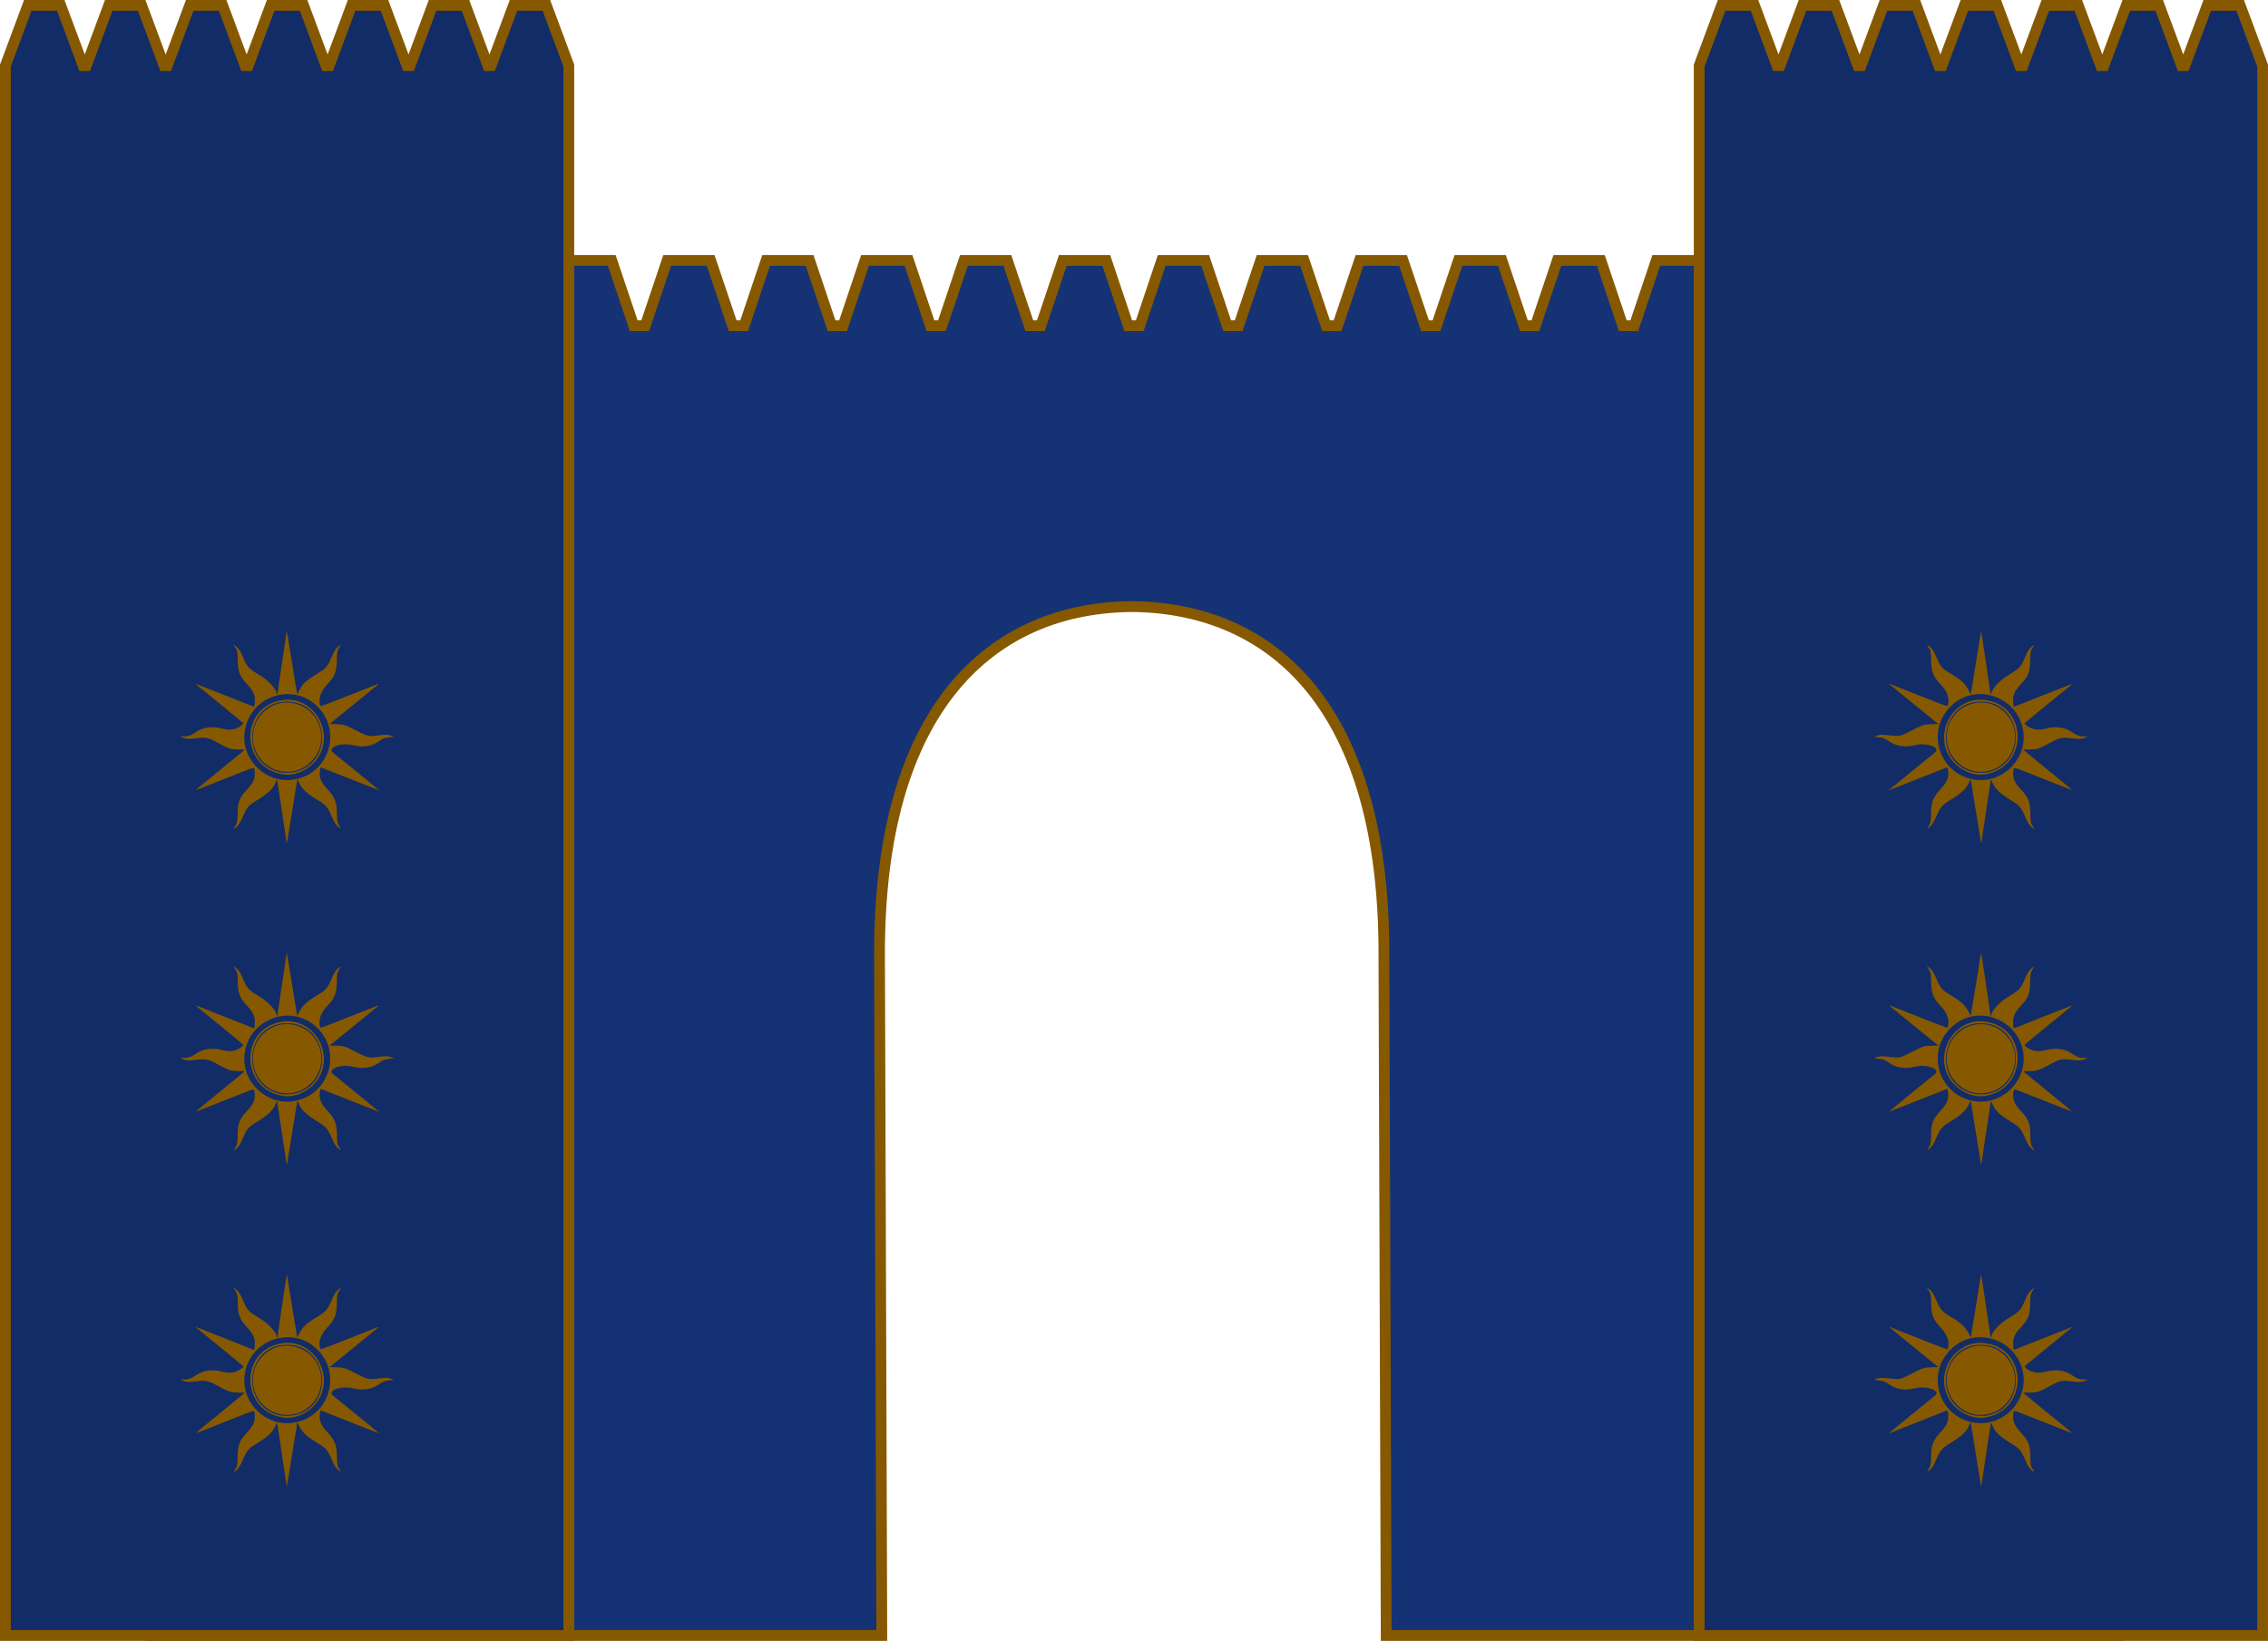
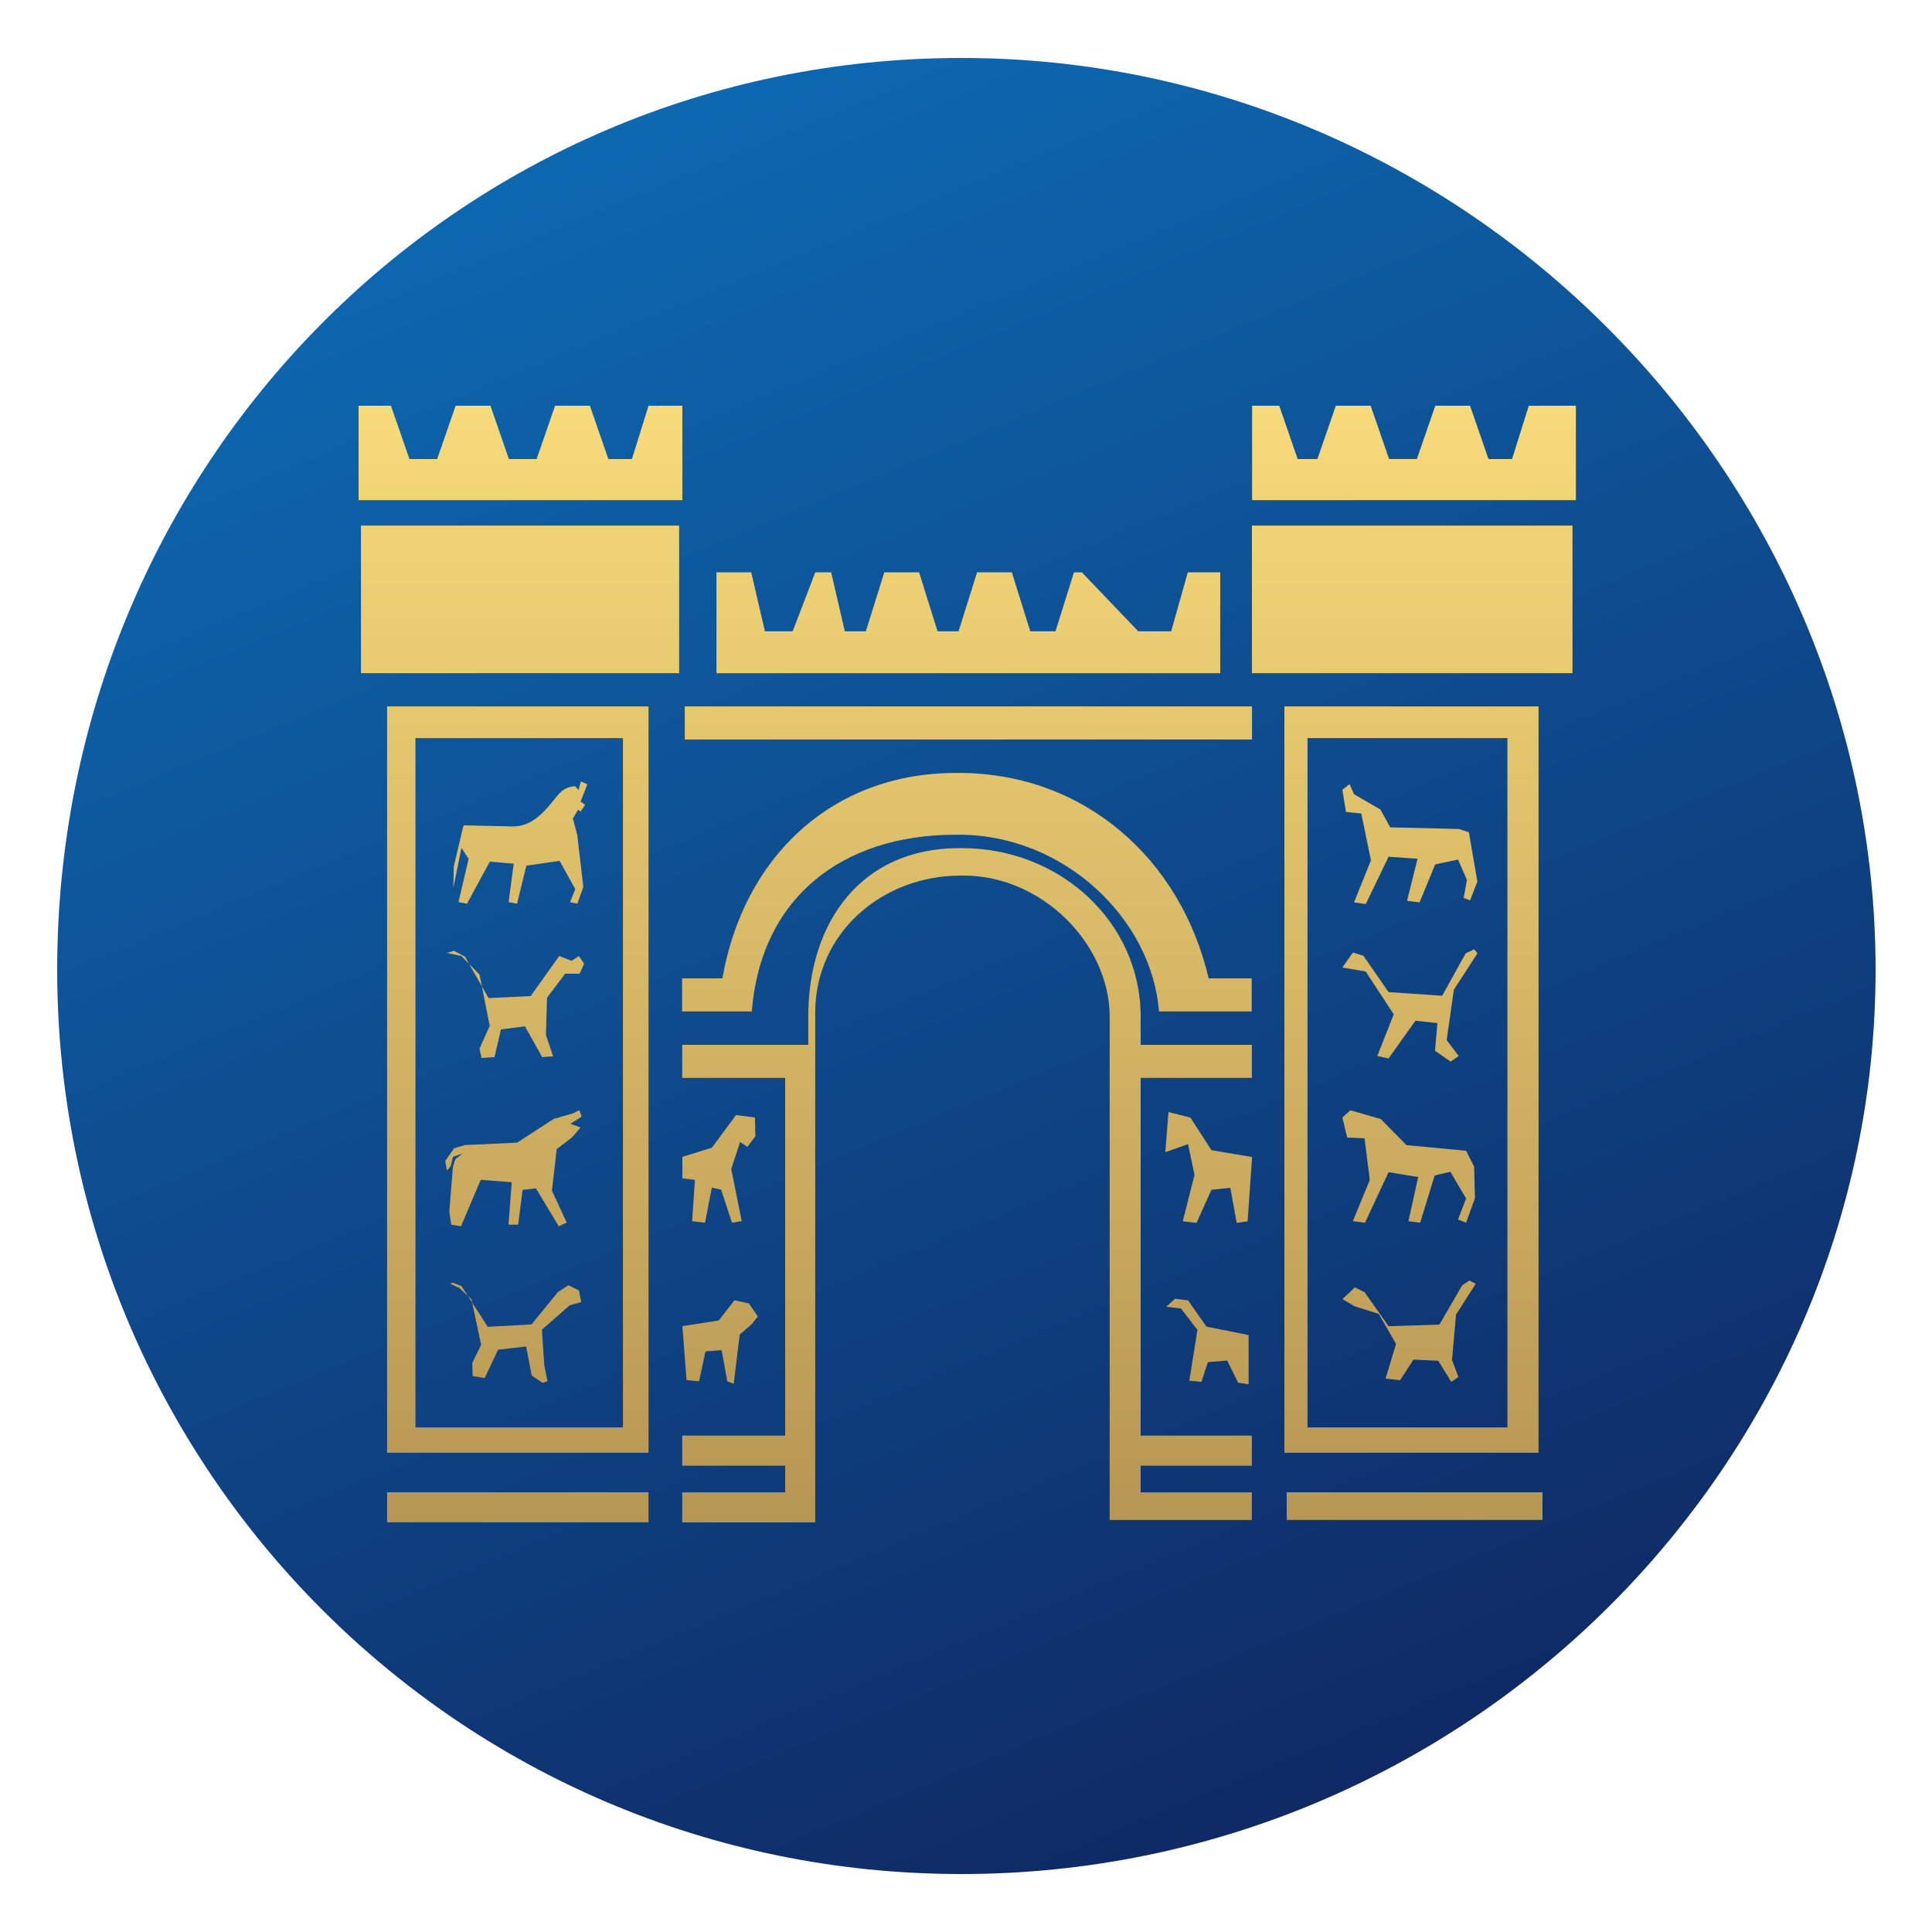
- <svg xmlns="http://www.w3.org/2000/svg" width="119.924mm" height="86.771mm" viewBox="0 0 119.924 86.771" version="1.1" id="svg1" xml:space="preserve">
-   <defs id="defs1" />
-   <g id="layer1" transform="translate(-45.03805,-100.4374)">
-     <path id="rect2" style="display:inline;fill:#153274;fill-opacity:1;stroke:#865900;stroke-width:0.57;stroke-dasharray:none;stroke-opacity:1" d="m 54.166,114.207 -1.161,3.454 v 69.263 h 38.66 l -0.12,-35.859 c -0.065,-13.317 6.024,-18.549 13.455,-18.549 7.365,0.119 13.281,5.351 13.215,18.549 l 0.12,35.859 h 38.661 v -69.263 l -1.161,-3.454 h -2.299 l -1.161,3.454 h -0.609 l -1.161,-3.454 h -2.299 l -1.161,3.454 h -0.609 l -1.161,-3.454 h -2.299 l -1.161,3.454 h -0.609 l -1.161,-3.454 h -2.299 l -1.161,3.454 h -0.609 l -1.161,-3.454 h -2.299 l -1.161,3.454 h -0.609 l -1.161,-3.454 h -2.299 l -1.161,3.454 h -0.609 l -1.161,-3.454 h -2.299 l -1.161,3.454 h -0.609 l -1.161,-3.454 h -2.299 l -1.161,3.454 h -0.609 l -1.161,-3.454 h -2.299 l -1.161,3.454 h -0.609 l -1.161,-3.454 h -2.299 l -1.161,3.454 h -0.609 l -1.161,-3.454 h -2.299 l -1.161,3.454 h -0.609 l -1.161,-3.454 h -2.298 l -1.161,3.454 h -0.609 l -1.161,-3.454 h -2.298 l -1.161,3.454 h -0.609 l -1.161,-3.454 h -2.298 l -1.161,3.454 h -0.609 L 82.615,114.207 H 80.316 l -1.161,3.454 h -0.609 l -1.161,-3.454 h -2.299 l -1.161,3.454 h -0.609 l -1.161,-3.454 h -2.299 l -1.161,3.454 h -0.609 l -1.161,-3.454 h -2.299 l -1.161,3.454 h -0.609 l -1.161,-3.454 h -2.299 l -1.161,3.454 h -0.609 l -1.161,-3.454 z" />
-     <path id="rect5" style="display:inline;fill:#122c68;fill-opacity:1;stroke:#865900;stroke-width:1;stroke-dasharray:none;stroke-opacity:1" d="M 2.401,68.223 0.324,73.806 V 219.423 H 52.581 V 73.806 L 50.504,68.223 H 47.448 l -2.077,5.584 h -0.297 l -2.077,-5.584 h -3.057 l -2.077,5.584 h -0.297 l -2.077,-5.584 h -3.056 l -2.077,5.584 h -0.297 l -2.077,-5.584 h -3.056 l -2.077,5.584 h -0.297 l -2.077,-5.584 h -3.057 l -2.077,5.584 H 15.042 L 12.965,68.223 H 9.909 L 7.832,73.806 H 7.535 L 5.458,68.223 Z m 205.197,0 2.077,5.584 V 219.423 H 157.419 V 73.806 l 2.077,-5.584 h 3.056 l 2.077,5.584 h 0.297 l 2.077,-5.584 h 3.057 l 2.077,5.584 h 0.297 l 2.077,-5.584 h 3.056 l 2.077,5.584 h 0.297 l 2.077,-5.584 h 3.056 l 2.077,5.584 h 0.297 l 2.077,-5.584 h 3.057 l 2.077,5.584 h 0.297 l 2.077,-5.584 h 3.056 l 2.077,5.584 h 0.297 l 2.077,-5.584 z" transform="matrix(0.5701106,0,0,0.5701106,45.13838,61.82798)" />
-     <path style="fill:#865900;fill-opacity:1;stroke-width:0.223" d="m 60.193,136.659 c -0.007,-0.026 -0.119,-0.77 -0.249,-1.652 -0.13,-0.883 -0.241,-1.626 -0.247,-1.651 -0.009,-0.038 -0.02,-0.023 -0.071,0.094 -0.174,0.401 -0.393,0.607 -1.1,1.037 -0.353,0.215 -0.454,0.343 -0.659,0.83 -0.122,0.291 -0.232,0.458 -0.369,0.559 -0.12,0.088 -0.127,0.081 -0.045,-0.043 0.13,-0.193 0.146,-0.27 0.15,-0.704 0.005,-0.606 0.104,-0.859 0.498,-1.272 0.344,-0.361 0.459,-0.653 0.399,-1.011 -0.031,-0.183 0.033,-0.194 -0.86,0.16 -1.744,0.691 -2.223,0.878 -2.231,0.871 -0.012,-0.012 0.118,-0.119 1.372,-1.139 0.639,-0.52 1.171,-0.957 1.183,-0.971 0.019,-0.023 -0.023,-0.026 -0.283,-0.026 -0.421,0 -0.57,-0.047 -1.119,-0.352 -0.509,-0.283 -0.631,-0.309 -1.15,-0.243 -0.357,0.046 -0.515,0.041 -0.676,-0.019 -0.184,-0.069 -0.185,-0.086 -0.005,-0.079 0.234,0.009 0.429,-0.056 0.65,-0.214 0.37,-0.266 0.874,-0.342 1.371,-0.208 0.431,0.117 0.747,0.073 1.034,-0.143 0.07,-0.053 0.127,-0.108 0.127,-0.122 0,-0.014 -0.563,-0.482 -1.251,-1.04 -1.441,-1.168 -1.339,-1.08 -1.204,-1.027 0.057,0.023 0.134,0.052 0.17,0.065 0.036,0.013 0.423,0.166 0.859,0.339 0.905,0.359 1.935,0.767 1.967,0.779 0.057,0.022 0.084,-0.395 0.038,-0.57 -0.06,-0.224 -0.154,-0.372 -0.411,-0.645 -0.367,-0.39 -0.472,-0.668 -0.469,-1.248 0.001,-0.382 -0.024,-0.502 -0.14,-0.679 -0.036,-0.054 -0.071,-0.108 -0.078,-0.12 -0.023,-0.037 0.091,0.042 0.177,0.123 0.127,0.119 0.186,0.217 0.323,0.537 0.223,0.522 0.259,0.56 0.934,0.973 0.423,0.259 0.843,0.731 0.843,0.947 0,0.015 0.009,0.027 0.019,0.027 0.01,0 0.019,-0.008 0.019,-0.018 0,-0.041 0.474,-3.242 0.485,-3.277 0.017,-0.053 0.01,-0.095 0.288,1.643 0.136,0.852 0.254,1.573 0.262,1.603 0.013,0.052 0.019,0.045 0.1,-0.123 0.176,-0.363 0.398,-0.576 0.933,-0.896 0.483,-0.288 0.579,-0.393 0.763,-0.823 0.188,-0.44 0.263,-0.553 0.449,-0.681 0.097,-0.067 0.098,-0.064 0.016,0.057 -0.136,0.201 -0.152,0.272 -0.155,0.682 -0.005,0.612 -0.113,0.899 -0.485,1.287 -0.376,0.392 -0.508,0.769 -0.399,1.145 0.017,0.059 0.006,0.063 3.017,-1.131 0.134,-0.053 0.12,-0.041 -0.531,0.488 -1.485,1.205 -1.986,1.612 -1.986,1.616 -2e-6,0.002 0.138,0.004 0.307,0.005 0.376,0.001 0.517,0.037 0.892,0.23 0.856,0.44 0.816,0.429 1.372,0.363 0.423,-0.05 0.57,-0.043 0.744,0.039 0.094,0.044 0.094,0.044 -0.104,0.058 -0.261,0.017 -0.387,0.062 -0.601,0.214 -0.371,0.264 -0.855,0.34 -1.354,0.212 -0.635,-0.163 -1.41,0.116 -1.074,0.386 0.512,0.411 2.443,1.986 2.443,1.992 0,0.01 0.049,0.029 -1.086,-0.42 -0.54,-0.214 -1.16,-0.459 -1.379,-0.545 -0.218,-0.086 -0.45,-0.178 -0.514,-0.204 -0.137,-0.055 -0.132,-0.059 -0.16,0.136 -0.05,0.341 0.053,0.604 0.365,0.939 0.434,0.466 0.531,0.706 0.536,1.329 0.003,0.418 0.017,0.484 0.142,0.677 0.089,0.138 0.075,0.146 -0.06,0.035 -0.142,-0.116 -0.22,-0.238 -0.355,-0.556 -0.212,-0.5 -0.301,-0.602 -0.775,-0.891 -0.588,-0.358 -0.827,-0.593 -0.982,-0.964 -0.049,-0.118 -0.052,-0.123 -0.064,-0.111 -0.005,0.005 -0.128,0.756 -0.274,1.67 -0.304,1.902 -0.274,1.731 -0.29,1.67 z m 0.408,-3.333 c 1.85,-0.323 2.545,-2.583 1.194,-3.887 -1.351,-1.304 -3.624,-0.46 -3.827,1.42 -0.158,1.468 1.179,2.72 2.632,2.466 z m -0.563,-0.266 c -2.346,-0.332 -2.35,-3.67 -0.005,-3.939 1.444,-0.166 2.551,1.372 1.978,2.748 -0.316,0.76 -1.21,1.299 -1.974,1.191 z m 0.633,-0.139 c 2.11,-0.549 1.724,-3.711 -0.453,-3.711 -2.296,0 -2.526,3.392 -0.255,3.754 0.143,0.023 0.55,-0.002 0.708,-0.043 z m -0.765,-0.029 c -1.475,-0.272 -2.014,-2.13 -0.914,-3.151 1.123,-1.043 2.939,-0.298 3.033,1.245 0.071,1.166 -0.985,2.116 -2.118,1.906 z m 0.287,20.771 c -0.007,-0.026 -0.119,-0.77 -0.249,-1.652 -0.13,-0.883 -0.241,-1.626 -0.247,-1.651 -0.009,-0.038 -0.02,-0.023 -0.071,0.094 -0.174,0.401 -0.393,0.607 -1.1,1.037 -0.353,0.215 -0.454,0.343 -0.659,0.83 -0.122,0.291 -0.232,0.458 -0.369,0.559 -0.12,0.088 -0.127,0.081 -0.045,-0.043 0.13,-0.193 0.146,-0.27 0.15,-0.704 0.005,-0.606 0.104,-0.859 0.498,-1.272 0.344,-0.361 0.459,-0.653 0.399,-1.011 -0.031,-0.183 0.033,-0.194 -0.86,0.16 -1.744,0.691 -2.223,0.878 -2.231,0.871 -0.012,-0.012 0.118,-0.119 1.372,-1.139 0.639,-0.52 1.171,-0.957 1.183,-0.971 0.019,-0.023 -0.023,-0.026 -0.283,-0.026 -0.421,0 -0.57,-0.047 -1.119,-0.352 -0.509,-0.283 -0.631,-0.309 -1.15,-0.243 -0.357,0.046 -0.515,0.041 -0.676,-0.019 -0.184,-0.069 -0.185,-0.086 -0.005,-0.079 0.234,0.009 0.429,-0.056 0.65,-0.214 0.37,-0.266 0.874,-0.342 1.371,-0.208 0.431,0.117 0.747,0.073 1.034,-0.143 0.07,-0.053 0.127,-0.108 0.127,-0.122 0,-0.014 -0.563,-0.482 -1.251,-1.04 -1.441,-1.168 -1.339,-1.08 -1.204,-1.027 0.057,0.023 0.134,0.052 0.17,0.065 0.036,0.013 0.423,0.166 0.859,0.339 0.905,0.359 1.935,0.767 1.967,0.779 0.057,0.022 0.084,-0.395 0.038,-0.57 -0.06,-0.224 -0.154,-0.372 -0.411,-0.645 -0.367,-0.39 -0.472,-0.668 -0.469,-1.248 0.001,-0.382 -0.024,-0.502 -0.14,-0.679 -0.036,-0.054 -0.071,-0.108 -0.078,-0.12 -0.023,-0.037 0.091,0.042 0.177,0.123 0.127,0.119 0.186,0.217 0.323,0.537 0.223,0.522 0.259,0.56 0.934,0.973 0.423,0.259 0.843,0.731 0.843,0.947 0,0.015 0.009,0.027 0.019,0.027 0.01,0 0.019,-0.008 0.019,-0.018 0,-0.041 0.474,-3.242 0.485,-3.277 0.017,-0.053 0.01,-0.095 0.288,1.643 0.136,0.852 0.254,1.573 0.262,1.603 0.013,0.052 0.019,0.045 0.1,-0.123 0.176,-0.363 0.398,-0.576 0.933,-0.896 0.483,-0.288 0.579,-0.393 0.763,-0.823 0.188,-0.44 0.263,-0.553 0.449,-0.681 0.097,-0.067 0.098,-0.064 0.016,0.057 -0.136,0.201 -0.152,0.272 -0.155,0.682 -0.005,0.612 -0.113,0.899 -0.485,1.287 -0.376,0.392 -0.508,0.769 -0.399,1.145 0.017,0.059 0.006,0.063 3.017,-1.131 0.134,-0.053 0.12,-0.041 -0.531,0.488 -1.485,1.205 -1.986,1.612 -1.986,1.616 -2e-6,0.002 0.138,0.004 0.307,0.005 0.376,0.001 0.517,0.037 0.892,0.23 0.856,0.44 0.816,0.429 1.372,0.363 0.423,-0.05 0.57,-0.043 0.744,0.039 0.094,0.044 0.094,0.044 -0.104,0.058 -0.261,0.017 -0.387,0.062 -0.601,0.214 -0.371,0.264 -0.855,0.34 -1.354,0.212 -0.635,-0.163 -1.41,0.116 -1.074,0.386 0.512,0.411 2.443,1.986 2.443,1.992 0,0.01 0.049,0.029 -1.086,-0.42 -0.54,-0.214 -1.16,-0.459 -1.379,-0.545 -0.218,-0.086 -0.45,-0.178 -0.514,-0.204 -0.137,-0.055 -0.132,-0.059 -0.16,0.136 -0.05,0.341 0.053,0.604 0.365,0.939 0.434,0.466 0.531,0.706 0.536,1.329 0.003,0.418 0.017,0.484 0.142,0.677 0.089,0.138 0.075,0.146 -0.06,0.035 -0.142,-0.116 -0.22,-0.238 -0.355,-0.556 -0.212,-0.5 -0.301,-0.602 -0.775,-0.891 -0.588,-0.358 -0.827,-0.593 -0.982,-0.964 -0.049,-0.118 -0.052,-0.123 -0.064,-0.111 -0.005,0.005 -0.128,0.756 -0.274,1.67 -0.304,1.902 -0.274,1.731 -0.29,1.67 z m 0.408,-3.333 c 1.85,-0.323 2.545,-2.583 1.194,-3.887 -1.351,-1.304 -3.624,-0.46 -3.827,1.42 -0.158,1.468 1.179,2.72 2.632,2.466 z m -0.563,-0.266 c -2.346,-0.332 -2.35,-3.67 -0.005,-3.939 1.444,-0.166 2.551,1.372 1.978,2.748 -0.316,0.76 -1.21,1.299 -1.974,1.191 z m 0.633,-0.139 c 2.11,-0.549 1.724,-3.711 -0.453,-3.711 -2.296,0 -2.526,3.392 -0.255,3.754 0.143,0.023 0.55,-0.002 0.708,-0.043 z m -0.765,-0.029 c -1.475,-0.272 -2.014,-2.13 -0.914,-3.151 1.123,-1.043 2.939,-0.298 3.033,1.245 0.071,1.166 -0.985,2.116 -2.118,1.906 z m 0.287,20.771 c -0.007,-0.026 -0.119,-0.77 -0.249,-1.652 -0.13,-0.883 -0.241,-1.626 -0.247,-1.651 -0.009,-0.038 -0.02,-0.023 -0.071,0.094 -0.174,0.401 -0.393,0.607 -1.1,1.037 -0.353,0.215 -0.454,0.343 -0.659,0.83 -0.122,0.291 -0.232,0.458 -0.369,0.559 -0.12,0.088 -0.127,0.081 -0.045,-0.043 0.13,-0.193 0.146,-0.27 0.15,-0.704 0.005,-0.606 0.104,-0.859 0.498,-1.272 0.344,-0.361 0.459,-0.653 0.399,-1.011 -0.031,-0.183 0.033,-0.194 -0.86,0.16 -1.744,0.691 -2.223,0.878 -2.231,0.871 -0.012,-0.012 0.118,-0.119 1.372,-1.139 0.639,-0.52 1.171,-0.957 1.183,-0.971 0.019,-0.023 -0.023,-0.026 -0.283,-0.026 -0.421,0 -0.57,-0.047 -1.119,-0.352 -0.509,-0.283 -0.631,-0.309 -1.15,-0.243 -0.357,0.046 -0.515,0.041 -0.676,-0.019 -0.184,-0.069 -0.185,-0.086 -0.005,-0.079 0.234,0.009 0.429,-0.056 0.65,-0.214 0.37,-0.266 0.874,-0.342 1.371,-0.208 0.431,0.117 0.747,0.073 1.034,-0.143 0.07,-0.053 0.127,-0.108 0.127,-0.122 0,-0.014 -0.563,-0.482 -1.251,-1.04 -1.441,-1.168 -1.339,-1.08 -1.204,-1.027 0.057,0.023 0.134,0.052 0.17,0.065 0.036,0.013 0.423,0.166 0.859,0.339 0.905,0.359 1.935,0.767 1.967,0.779 0.057,0.022 0.084,-0.395 0.038,-0.57 -0.06,-0.224 -0.154,-0.372 -0.411,-0.645 -0.367,-0.39 -0.472,-0.668 -0.469,-1.248 0.001,-0.382 -0.024,-0.502 -0.14,-0.679 -0.036,-0.054 -0.071,-0.108 -0.078,-0.12 -0.023,-0.037 0.091,0.042 0.177,0.123 0.127,0.119 0.186,0.217 0.323,0.537 0.223,0.522 0.259,0.56 0.934,0.973 0.423,0.259 0.843,0.731 0.843,0.947 0,0.015 0.009,0.027 0.019,0.027 0.01,0 0.019,-0.008 0.019,-0.018 0,-0.041 0.474,-3.242 0.485,-3.277 0.017,-0.053 0.01,-0.095 0.288,1.643 0.136,0.852 0.254,1.573 0.262,1.603 0.013,0.052 0.019,0.045 0.1,-0.123 0.176,-0.363 0.398,-0.576 0.933,-0.896 0.483,-0.288 0.579,-0.393 0.763,-0.823 0.188,-0.44 0.263,-0.553 0.449,-0.681 0.097,-0.067 0.098,-0.064 0.016,0.057 -0.136,0.201 -0.152,0.272 -0.155,0.682 -0.005,0.612 -0.113,0.899 -0.485,1.287 -0.376,0.392 -0.508,0.769 -0.399,1.145 0.017,0.059 0.006,0.063 3.017,-1.131 0.134,-0.053 0.12,-0.041 -0.531,0.488 -1.485,1.205 -1.986,1.612 -1.986,1.616 -2e-6,0.002 0.138,0.004 0.307,0.005 0.376,0.001 0.517,0.037 0.892,0.23 0.856,0.44 0.816,0.429 1.372,0.363 0.423,-0.05 0.57,-0.043 0.744,0.039 0.094,0.044 0.094,0.044 -0.104,0.058 -0.261,0.017 -0.387,0.062 -0.601,0.214 -0.371,0.264 -0.855,0.34 -1.354,0.212 -0.635,-0.163 -1.41,0.116 -1.074,0.386 0.512,0.411 2.443,1.986 2.443,1.992 0,0.01 0.049,0.029 -1.086,-0.42 -0.54,-0.214 -1.16,-0.459 -1.379,-0.545 -0.218,-0.086 -0.45,-0.178 -0.514,-0.204 -0.137,-0.055 -0.132,-0.059 -0.16,0.136 -0.05,0.341 0.053,0.604 0.365,0.939 0.434,0.466 0.531,0.706 0.536,1.329 0.003,0.418 0.017,0.484 0.142,0.677 0.089,0.138 0.075,0.146 -0.06,0.035 -0.142,-0.116 -0.22,-0.238 -0.355,-0.556 -0.212,-0.5 -0.301,-0.602 -0.775,-0.891 -0.588,-0.358 -0.827,-0.593 -0.982,-0.964 -0.049,-0.118 -0.052,-0.123 -0.064,-0.111 -0.005,0.005 -0.128,0.756 -0.274,1.67 -0.304,1.902 -0.274,1.731 -0.29,1.67 z m 0.408,-3.333 c 1.85,-0.323 2.545,-2.583 1.194,-3.887 -1.351,-1.304 -3.624,-0.46 -3.827,1.42 -0.158,1.468 1.179,2.72 2.632,2.466 z m -0.563,-0.266 c -2.346,-0.332 -2.35,-3.67 -0.005,-3.939 1.444,-0.166 2.551,1.372 1.978,2.748 -0.316,0.76 -1.21,1.299 -1.974,1.191 z m 0.633,-0.139 c 2.11,-0.549 1.724,-3.711 -0.453,-3.711 -2.296,0 -2.526,3.392 -0.255,3.754 0.143,0.023 0.55,-0.002 0.708,-0.043 z m -0.765,-0.029 c -1.475,-0.272 -2.014,-2.13 -0.914,-3.151 1.123,-1.043 2.939,-0.298 3.033,1.245 0.071,1.166 -0.985,2.116 -2.118,1.906 z m 89.9,-30.241 c 0.007,-0.026 0.119,-0.77 0.249,-1.652 0.13,-0.883 0.241,-1.626 0.247,-1.651 0.008,-0.038 0.02,-0.023 0.071,0.094 0.174,0.401 0.393,0.607 1.1,1.037 0.353,0.215 0.454,0.343 0.659,0.83 0.122,0.291 0.232,0.458 0.369,0.559 0.12,0.088 0.127,0.081 0.045,-0.043 -0.13,-0.193 -0.146,-0.27 -0.15,-0.704 -0.005,-0.606 -0.104,-0.859 -0.498,-1.272 -0.344,-0.361 -0.459,-0.653 -0.399,-1.011 0.031,-0.183 -0.033,-0.194 0.86,0.16 1.744,0.691 2.223,0.878 2.231,0.871 0.012,-0.012 -0.118,-0.119 -1.372,-1.139 -0.639,-0.52 -1.171,-0.957 -1.183,-0.971 -0.019,-0.023 0.023,-0.026 0.283,-0.026 0.421,0 0.57,-0.047 1.119,-0.352 0.509,-0.283 0.631,-0.309 1.15,-0.243 0.357,0.046 0.515,0.041 0.676,-0.019 0.184,-0.069 0.185,-0.086 0.005,-0.079 -0.234,0.009 -0.429,-0.056 -0.65,-0.214 -0.37,-0.266 -0.874,-0.342 -1.371,-0.208 -0.431,0.117 -0.747,0.073 -1.034,-0.143 -0.07,-0.053 -0.127,-0.108 -0.127,-0.122 0,-0.014 0.563,-0.482 1.251,-1.04 1.442,-1.168 1.339,-1.08 1.204,-1.027 -0.057,0.023 -0.134,0.052 -0.17,0.065 -0.036,0.013 -0.423,0.166 -0.859,0.339 -0.905,0.359 -1.935,0.767 -1.967,0.779 -0.057,0.022 -0.084,-0.395 -0.038,-0.57 0.06,-0.224 0.154,-0.372 0.411,-0.645 0.367,-0.39 0.472,-0.668 0.469,-1.248 -0.001,-0.382 0.024,-0.502 0.14,-0.679 0.036,-0.054 0.071,-0.108 0.078,-0.12 0.023,-0.037 -0.091,0.042 -0.177,0.123 -0.127,0.119 -0.186,0.217 -0.323,0.537 -0.223,0.522 -0.259,0.56 -0.934,0.973 -0.423,0.259 -0.843,0.731 -0.843,0.947 0,0.015 -0.008,0.027 -0.019,0.027 -0.01,0 -0.019,-0.008 -0.019,-0.018 0,-0.041 -0.474,-3.242 -0.485,-3.277 -0.017,-0.053 -0.01,-0.095 -0.288,1.643 -0.136,0.852 -0.254,1.573 -0.262,1.603 -0.013,0.052 -0.019,0.045 -0.1,-0.123 -0.176,-0.363 -0.398,-0.576 -0.933,-0.896 -0.483,-0.288 -0.579,-0.393 -0.763,-0.823 -0.188,-0.44 -0.263,-0.553 -0.449,-0.681 -0.097,-0.067 -0.098,-0.064 -0.016,0.057 0.136,0.201 0.152,0.272 0.155,0.682 0.005,0.612 0.113,0.899 0.485,1.287 0.376,0.392 0.508,0.769 0.399,1.145 -0.017,0.059 -0.006,0.063 -3.017,-1.131 -0.134,-0.053 -0.12,-0.041 0.531,0.488 1.485,1.205 1.986,1.612 1.986,1.616 0,0.002 -0.138,0.004 -0.307,0.005 -0.376,0.001 -0.517,0.037 -0.892,0.23 -0.856,0.44 -0.816,0.429 -1.372,0.363 -0.423,-0.05 -0.57,-0.043 -0.744,0.039 -0.094,0.044 -0.094,0.044 0.104,0.058 0.261,0.017 0.387,0.062 0.601,0.214 0.371,0.264 0.855,0.34 1.354,0.212 0.635,-0.163 1.41,0.116 1.074,0.386 -0.512,0.411 -2.443,1.986 -2.443,1.992 0,0.01 -0.05,0.029 1.086,-0.42 0.54,-0.214 1.16,-0.459 1.379,-0.545 0.218,-0.086 0.45,-0.178 0.514,-0.204 0.137,-0.055 0.132,-0.059 0.16,0.136 0.05,0.341 -0.053,0.604 -0.365,0.939 -0.434,0.466 -0.531,0.706 -0.536,1.329 -0.003,0.418 -0.017,0.484 -0.142,0.677 -0.089,0.138 -0.075,0.146 0.06,0.035 0.142,-0.116 0.22,-0.238 0.355,-0.556 0.212,-0.5 0.301,-0.602 0.775,-0.891 0.588,-0.358 0.827,-0.593 0.982,-0.964 0.049,-0.118 0.052,-0.123 0.065,-0.111 0.005,0.005 0.128,0.756 0.274,1.67 0.304,1.902 0.274,1.731 0.29,1.67 z m -0.408,-3.333 c -1.85,-0.323 -2.545,-2.583 -1.194,-3.887 1.351,-1.304 3.624,-0.46 3.827,1.42 0.158,1.468 -1.179,2.72 -2.632,2.466 z m 0.563,-0.266 c 2.346,-0.332 2.35,-3.67 0.005,-3.939 -1.444,-0.166 -2.551,1.372 -1.978,2.748 0.316,0.76 1.21,1.299 1.974,1.191 z m -0.633,-0.139 c -2.11,-0.549 -1.724,-3.711 0.453,-3.711 2.296,0 2.526,3.392 0.255,3.754 -0.143,0.023 -0.55,-0.002 -0.708,-0.043 z m 0.765,-0.029 c 1.475,-0.272 2.014,-2.13 0.914,-3.151 -1.123,-1.043 -2.939,-0.298 -3.033,1.245 -0.071,1.166 0.985,2.116 2.118,1.906 z m -0.287,20.771 c 0.007,-0.026 0.119,-0.77 0.249,-1.652 0.13,-0.883 0.241,-1.626 0.247,-1.651 0.008,-0.038 0.02,-0.023 0.071,0.094 0.174,0.401 0.393,0.607 1.1,1.037 0.353,0.215 0.454,0.343 0.659,0.83 0.122,0.291 0.232,0.458 0.369,0.559 0.12,0.088 0.127,0.081 0.045,-0.043 -0.13,-0.193 -0.146,-0.27 -0.15,-0.704 -0.005,-0.606 -0.104,-0.859 -0.498,-1.272 -0.344,-0.361 -0.459,-0.653 -0.399,-1.011 0.031,-0.183 -0.033,-0.194 0.86,0.16 1.744,0.691 2.223,0.878 2.231,0.871 0.012,-0.012 -0.118,-0.119 -1.372,-1.139 -0.639,-0.52 -1.171,-0.957 -1.183,-0.971 -0.019,-0.023 0.023,-0.026 0.283,-0.026 0.421,0 0.57,-0.047 1.119,-0.352 0.509,-0.283 0.631,-0.309 1.15,-0.243 0.357,0.046 0.515,0.041 0.676,-0.019 0.184,-0.069 0.185,-0.086 0.005,-0.079 -0.234,0.009 -0.429,-0.056 -0.65,-0.214 -0.37,-0.266 -0.874,-0.342 -1.371,-0.208 -0.431,0.117 -0.747,0.073 -1.034,-0.143 -0.07,-0.053 -0.127,-0.108 -0.127,-0.122 0,-0.014 0.563,-0.482 1.251,-1.04 1.442,-1.168 1.339,-1.08 1.204,-1.027 -0.057,0.023 -0.134,0.052 -0.17,0.065 -0.036,0.013 -0.423,0.166 -0.859,0.339 -0.905,0.359 -1.935,0.767 -1.967,0.779 -0.057,0.022 -0.084,-0.395 -0.038,-0.57 0.06,-0.224 0.154,-0.372 0.411,-0.645 0.367,-0.39 0.472,-0.668 0.469,-1.248 -0.001,-0.382 0.024,-0.502 0.14,-0.679 0.036,-0.054 0.071,-0.108 0.078,-0.12 0.023,-0.037 -0.091,0.042 -0.177,0.123 -0.127,0.119 -0.186,0.217 -0.323,0.537 -0.223,0.522 -0.259,0.56 -0.934,0.973 -0.423,0.259 -0.843,0.731 -0.843,0.947 0,0.015 -0.008,0.027 -0.019,0.027 -0.01,0 -0.019,-0.008 -0.019,-0.018 0,-0.041 -0.474,-3.242 -0.485,-3.277 -0.017,-0.053 -0.01,-0.095 -0.288,1.643 -0.136,0.852 -0.254,1.573 -0.262,1.603 -0.013,0.052 -0.019,0.045 -0.1,-0.123 -0.176,-0.363 -0.398,-0.576 -0.933,-0.896 -0.483,-0.288 -0.579,-0.393 -0.763,-0.823 -0.188,-0.44 -0.263,-0.553 -0.449,-0.681 -0.097,-0.067 -0.098,-0.064 -0.016,0.057 0.136,0.201 0.152,0.272 0.155,0.682 0.005,0.612 0.113,0.899 0.485,1.287 0.376,0.392 0.508,0.769 0.399,1.145 -0.017,0.059 -0.006,0.063 -3.017,-1.131 -0.134,-0.053 -0.12,-0.041 0.531,0.488 1.485,1.205 1.986,1.612 1.986,1.616 0,0.002 -0.138,0.004 -0.307,0.005 -0.376,0.001 -0.517,0.037 -0.892,0.23 -0.856,0.44 -0.816,0.429 -1.372,0.363 -0.423,-0.05 -0.57,-0.043 -0.744,0.039 -0.094,0.044 -0.094,0.044 0.104,0.058 0.261,0.017 0.387,0.062 0.601,0.214 0.371,0.264 0.855,0.34 1.354,0.212 0.635,-0.163 1.41,0.116 1.074,0.386 -0.512,0.411 -2.443,1.986 -2.443,1.992 0,0.01 -0.05,0.029 1.086,-0.42 0.54,-0.214 1.16,-0.459 1.379,-0.545 0.218,-0.086 0.45,-0.178 0.514,-0.204 0.137,-0.055 0.132,-0.059 0.16,0.136 0.05,0.341 -0.053,0.604 -0.365,0.939 -0.434,0.466 -0.531,0.706 -0.536,1.329 -0.003,0.418 -0.017,0.484 -0.142,0.677 -0.089,0.138 -0.075,0.146 0.06,0.035 0.142,-0.116 0.22,-0.238 0.355,-0.556 0.212,-0.5 0.301,-0.602 0.775,-0.891 0.588,-0.358 0.827,-0.593 0.982,-0.964 0.049,-0.118 0.052,-0.123 0.065,-0.111 0.005,0.005 0.128,0.756 0.274,1.67 0.304,1.902 0.274,1.731 0.29,1.67 z m -0.408,-3.333 c -1.85,-0.323 -2.545,-2.583 -1.194,-3.887 1.351,-1.304 3.624,-0.46 3.827,1.42 0.158,1.468 -1.179,2.72 -2.632,2.466 z m 0.563,-0.266 c 2.346,-0.332 2.35,-3.67 0.005,-3.939 -1.444,-0.166 -2.551,1.372 -1.978,2.748 0.316,0.76 1.21,1.299 1.974,1.191 z m -0.633,-0.139 c -2.11,-0.549 -1.724,-3.711 0.453,-3.711 2.296,0 2.526,3.392 0.255,3.754 -0.143,0.023 -0.55,-0.002 -0.708,-0.043 z m 0.765,-0.029 c 1.475,-0.272 2.014,-2.13 0.914,-3.151 -1.123,-1.043 -2.939,-0.298 -3.033,1.245 -0.071,1.166 0.985,2.116 2.118,1.906 z m -0.287,20.771 c 0.007,-0.026 0.119,-0.77 0.249,-1.652 0.13,-0.883 0.241,-1.626 0.247,-1.651 0.008,-0.038 0.02,-0.023 0.071,0.094 0.174,0.401 0.393,0.607 1.1,1.037 0.353,0.215 0.454,0.343 0.659,0.83 0.122,0.291 0.232,0.458 0.369,0.559 0.12,0.088 0.127,0.081 0.045,-0.043 -0.13,-0.193 -0.146,-0.27 -0.15,-0.704 -0.005,-0.606 -0.104,-0.859 -0.498,-1.272 -0.344,-0.361 -0.459,-0.653 -0.399,-1.011 0.031,-0.183 -0.033,-0.194 0.86,0.16 1.744,0.691 2.223,0.878 2.231,0.871 0.012,-0.012 -0.118,-0.119 -1.372,-1.139 -0.639,-0.52 -1.171,-0.957 -1.183,-0.971 -0.019,-0.023 0.023,-0.026 0.283,-0.026 0.421,0 0.57,-0.047 1.119,-0.352 0.509,-0.283 0.631,-0.309 1.15,-0.243 0.357,0.046 0.515,0.041 0.676,-0.019 0.184,-0.069 0.185,-0.086 0.005,-0.079 -0.234,0.009 -0.429,-0.056 -0.65,-0.214 -0.37,-0.266 -0.874,-0.342 -1.371,-0.208 -0.431,0.117 -0.747,0.073 -1.034,-0.143 -0.07,-0.053 -0.127,-0.108 -0.127,-0.122 0,-0.014 0.563,-0.482 1.251,-1.04 1.442,-1.168 1.339,-1.08 1.204,-1.027 -0.057,0.023 -0.134,0.052 -0.17,0.065 -0.036,0.013 -0.423,0.166 -0.859,0.339 -0.905,0.359 -1.935,0.767 -1.967,0.779 -0.057,0.022 -0.084,-0.395 -0.038,-0.57 0.06,-0.224 0.154,-0.372 0.411,-0.645 0.367,-0.39 0.472,-0.668 0.469,-1.248 -0.001,-0.382 0.024,-0.502 0.14,-0.679 0.036,-0.054 0.071,-0.108 0.078,-0.12 0.023,-0.037 -0.091,0.042 -0.177,0.123 -0.127,0.119 -0.186,0.217 -0.323,0.537 -0.223,0.522 -0.259,0.56 -0.934,0.973 -0.423,0.259 -0.843,0.731 -0.843,0.947 0,0.015 -0.008,0.027 -0.019,0.027 -0.01,0 -0.019,-0.008 -0.019,-0.018 0,-0.041 -0.474,-3.242 -0.485,-3.277 -0.017,-0.053 -0.01,-0.095 -0.288,1.643 -0.136,0.852 -0.254,1.573 -0.262,1.603 -0.013,0.052 -0.019,0.045 -0.1,-0.123 -0.176,-0.363 -0.398,-0.576 -0.933,-0.896 -0.483,-0.288 -0.579,-0.393 -0.763,-0.823 -0.188,-0.44 -0.263,-0.553 -0.449,-0.681 -0.097,-0.067 -0.098,-0.064 -0.016,0.057 0.136,0.201 0.152,0.272 0.155,0.682 0.005,0.612 0.113,0.899 0.485,1.287 0.376,0.392 0.508,0.769 0.399,1.145 -0.017,0.059 -0.006,0.063 -3.017,-1.131 -0.134,-0.053 -0.12,-0.041 0.531,0.488 1.485,1.205 1.986,1.612 1.986,1.616 0,0.002 -0.138,0.004 -0.307,0.005 -0.376,0.001 -0.517,0.037 -0.892,0.23 -0.856,0.44 -0.816,0.429 -1.372,0.363 -0.423,-0.05 -0.57,-0.043 -0.744,0.039 -0.094,0.044 -0.094,0.044 0.104,0.058 0.261,0.017 0.387,0.062 0.601,0.214 0.371,0.264 0.855,0.34 1.354,0.212 0.635,-0.163 1.41,0.116 1.074,0.386 -0.512,0.411 -2.443,1.986 -2.443,1.992 0,0.01 -0.05,0.029 1.086,-0.42 0.54,-0.214 1.16,-0.459 1.379,-0.545 0.218,-0.086 0.45,-0.178 0.514,-0.204 0.137,-0.055 0.132,-0.059 0.16,0.136 0.05,0.341 -0.053,0.604 -0.365,0.939 -0.434,0.466 -0.531,0.706 -0.536,1.329 -0.003,0.418 -0.017,0.484 -0.142,0.677 -0.089,0.138 -0.075,0.146 0.06,0.035 0.142,-0.116 0.22,-0.238 0.355,-0.556 0.212,-0.5 0.301,-0.602 0.775,-0.891 0.588,-0.358 0.827,-0.593 0.982,-0.964 0.049,-0.118 0.052,-0.123 0.065,-0.111 0.005,0.005 0.128,0.756 0.274,1.67 0.304,1.902 0.274,1.731 0.29,1.67 z m -0.408,-3.333 c -1.85,-0.323 -2.545,-2.583 -1.194,-3.887 1.351,-1.304 3.624,-0.46 3.827,1.42 0.158,1.468 -1.179,2.72 -2.632,2.466 z m 0.563,-0.266 c 2.346,-0.332 2.35,-3.67 0.005,-3.939 -1.444,-0.166 -2.551,1.372 -1.978,2.748 0.316,0.76 1.21,1.299 1.974,1.191 z m -0.633,-0.139 c -2.11,-0.549 -1.724,-3.711 0.453,-3.711 2.296,0 2.526,3.392 0.255,3.754 -0.143,0.023 -0.55,-0.002 -0.708,-0.043 z m 0.765,-0.029 c 1.475,-0.272 2.014,-2.13 0.914,-3.151 -1.123,-1.043 -2.939,-0.298 -3.033,1.245 -0.071,1.166 0.985,2.116 2.118,1.906 z" id="path10" transform="translate(-3.0237901e-7,8.331126)" />
-   </g>
+ <svg xmlns="http://www.w3.org/2000/svg" width="250" height="250" fill="none" viewBox="0 0 250 250">
+   <path d="m124.4 242.5c65.24 0 118.3-52.82 118.3-117s-53.05-118-118.3-118c-65.23 0-117 52.82-117 118 0 64.18 51.82 117 117 117z" fill="url(#paint0_linear_301_252)" />
+   <path d="m86.11 52.5-2.19 0.01-2.15 6.89h-3.05l-2.39-6.9h-4.5l-2.39 6.9h-3.59l-2.39-6.9h-4.5l-2.39 6.9h-3.59l-2.39-6.9h-4.19v12.22h41.9v-12.22h-2.19z" fill="url(#paint1_linear_301_252)" />
+   <path d="m200 52.5-2.18 0.01-2.16 6.89h-3.05l-2.39-6.9h-4.49l-2.39 6.9h-3.59l-2.39-6.9h-4.5l-2.39 6.9h-2.55l-2.39-6.9h-3.51v12.22h41.9v-12.22h-3.92z" fill="url(#paint1_linear_301_252)" />
+   <path d="m162 68.01v19.1h41.48v-19.1h-41.48z" fill="url(#paint1_linear_301_252)" />
+   <path d="m46.71 68.01v19.1h41.17v-19.1h-41.17z" fill="url(#paint1_linear_301_252)" />
+   <path d="m153.7 74.06-2.15 7.63h-4.26l-7.3-7.63h-1.02l-2.39 7.63h-3.26l-2.39-7.63h-4.5l-2.39 7.63h-2.72l-2.39-7.63h-4.5l-2.39 7.63h-2.72l-1.77-7.63h-2.05l-2.93 7.63h-3.59l-1.77-7.63h-4.5v13.05h65.19v-13.05h-4.2z" fill="url(#paint1_linear_301_252)" />
+   <path d="m88.61 91.41v4.28h73.4v-4.28h-73.4z" fill="url(#paint1_linear_301_252)" />
+   <path d="m166.2 91.41v96.57h32.89v-96.57h-32.89zm28.86 93.3h-25.87v-89.2h25.87v89.2z" fill="url(#paint1_linear_301_252)" />
+   <path d="m50.09 193.1v3.89h33.83v-3.89h-33.83z" fill="url(#paint1_linear_301_252)" />
+   <path d="m166.5 193.1v3.58h33.1v-3.58h-33.1z" fill="url(#paint1_linear_301_252)" />
+   <path d="m50.09 91.41v96.57h33.83v-96.57h-33.83zm30.52 93.3h-26.85v-89.2h26.85v89.2z" fill="url(#paint1_linear_301_252)" />
+   <path d="m156.4 126.6c-3.63-15.53-16.17-26.58-32.33-26.58h-0.39c-16.16 0-27.51 11.05-30.2 26.58h-5.22v4.28h9.02c1.17-14.67 11.61-22.87 26.4-22.87h0.39c13.65 0 24.97 10.9 25.9 22.87h12v-4.28h-5.57z" fill="url(#paint1_linear_301_252)" />
+   <path d="m147.6 135.2v-3.66c0-12.22-10.44-21.79-23.1-21.79h-0.39c-12.66 0-19.52 9.57-19.52 21.79v3.66h-16.31v4.28h13.32v46.29h-13.32v3.89h13.32v3.45h-13.32v3.89h17.21v-65.97c0-10.26 8.6-17.73 18.82-17.73h0.39c10.22 0 18.89 8.95 18.89 18.24v65.15h18.4v-3.58h-14.39v-3.45h14.39v-3.89h-14.39v-46.29h14.39v-4.28h-14.39z" fill="url(#paint1_linear_301_252)" />
+   <path d="m58.66 114.9 0.06-2.77 1.15-4.89 0.15-0.44 6.24 0.14c2.72 0.08 4.35-2.12 5.85-3.96 1.05-1.3 2.02-1.19 2.33-1.24l0.42 0.48 0.31-1.1 0.84 0.36-0.89 2.25 0.6 0.42-0.6 0.87-0.31-0.25-0.68 1.15 0.57 2.15 0.78 6.72-0.78 2.15-0.93-0.21 0.67-1.68-2.03-3.66-4.3 0.63-1.2 4.92-1.1-0.21 0.67-4.97-3.1-0.26-2.95 5.44-1.1-0.21 1.31-5.6-0.93-1.41-1.05 5.18z" fill="url(#paint1_linear_301_252)" />
+   <path d="m57.83 123.3 0.93-0.26 1.42 0.77 3.04 5.34 5.45-0.26 3.69-5.18 1.61 0.62 0.94-0.62 0.67 0.99-0.57 1.3h-1.88l-2.34 3.1-0.15 4.82 0.93 2.77-1.41 0.1-2.24-3.99-3.1 0.41-0.83 3.58-1.68 0.11-0.26-1.2 1.32-2.96-1.32-6.63-2.34-2.4-1.88-0.41z" fill="url(#paint1_linear_301_252)" />
+   <path d="m58.14 156.8 0.47-5.81 0.31-0.99 0.94-0.73-1.25 0.42-0.31 1.25-0.47 0.52-0.21-1.25 1.15-1.63 1.41-0.41 6.73-0.31 4.72-3.06 2.5-0.73 0.83-0.41 0.31 0.83-1.46 0.93 1.31 0.47-1.05 1.25-2.03 1.55-0.62 5.39 1.92 4.13-1.04 0.47-2.95-4.91-1.73 0.21-0.57 4.49h-1.25l0.42-5.49-4.01-0.31-2.56 6.01-1.25-0.21-0.26-1.67z" fill="url(#paint1_linear_301_252)" />
+   <path d="m58.24 166.1 0.37-0.11 1.1 0.42 3.41 5.28 5.66-0.31 3.41-4.18 1.36-0.89 1.36 0.67 0.31 1.51-1.51 0.42-3.59 3.15 0.31 4.62 0.42 2.05-0.63 0.21-1.41-0.93-0.73-3.77-3.63 0.41-1.73 3.67-1.56-0.26-0.05-1.69 1.15-2.35-1.25-5.89-1.57-1.46-1.2-0.57z" fill="url(#paint1_linear_301_252)" />
+   <path d="m88.3 171.6 4.71-0.73 2.03-2.62 1.87 0.42 1.15 1.68-0.73 0.94-1.61 1.4-0.78 6.37-0.83-0.32-0.73-4.03-2.09 0.16-0.83 3.87-1.62-0.15-0.54-6.99z" fill="url(#paint1_linear_301_252)" />
+   <path d="m88.3 149.7 3.83-1.2 3.11-4.21 2.45 0.31 0.05 2.45-1.04 1.35-0.93-0.63-1.15 3.49 1.36 6.76-1.26 0.2-1.41-4.28-1.2-0.26-0.88 4.54-1.67-0.2 0.36-5.34-1.62-0.21v-2.77z" fill="url(#paint1_linear_301_252)" />
+   <path d="m150.9 169.1 1.15-1.04 1.68 0.21 2.39 3.4 5.45 1.09v6.37l-1.36-0.21-1.41-2.87-2.5 0.21-0.83 2.55-1.57-0.15 1.05-6.57-2.14-2.78-1.91-0.21z" fill="url(#paint1_linear_301_252)" />
+   <path d="m151.2 143.9 2.84 0.72 2.72 4.21 5.26 0.89-0.58 8.32-1.41 0.2-0.83-4.54-2.44 0.26-1.93 4.28-1.78-0.2 1.52-6.03-0.84-3.96-2.94 1.04 0.41-5.19z" fill="url(#paint1_linear_301_252)" />
+   <path d="m173.7 125.2 1.36-1.94 1.36 0.41 3.26 4.71 6.94 0.47 3.04-5.49 1.1-0.52 0.42 0.52-3.05 4.71-0.93 6.52 1.56 2.06-1.04 0.72-2.03-1.4 0.31-3.58-2.84-0.31-3.48 4.88-1.46-0.31 2.13-5.4-3.63-5.54-3.02-0.51z" fill="url(#paint1_linear_301_252)" />
+   <path d="m173.7 102.2 0.93-0.73 0.58 1.3 3.42 1.99 1.26 2.3 8.87 0.21 1.31 0.42 1.1 6.37-0.94 2.45-0.83-0.31 0.42-2.35-1.15-2.62-2.95 0.62-2.03 4.92-1.62-0.21 1.36-5.44-3.75-0.26-2.95 6.12-1.52-0.21 2.19-5.44-1.25-6.06-1.98-0.21-0.47-2.86z" fill="url(#paint1_linear_301_252)" />
+   <path d="m173.7 144.6 1.04-0.93 3.94 1.14 3.31 3.37 7.72 0.73 1.04 2.04 0.11 4.08-1.15 3.19-1.04-0.41 1.04-2.73-2.03-3.45-2.03 0.47-1.88 6.12-1.52-0.2 1.26-5.71-3.83-0.63-3.05 6.54-1.57-0.2 2.19-5.34-0.68-5.38-2.24-0.1-0.63-2.6z" fill="url(#paint1_linear_301_252)" />
+   <path d="m173.7 168.1 1.62-1.51 1.26 0.62 3.1 4.4 6.58-0.21 2.94-5.07 0.93-0.63 0.83 0.42-2.55 3.98-0.52 5.89 0.83 2.2-0.93 0.62-1.68-2.73-3.21-0.15-1.73 2.67-1.88-0.21 1.36-4.49-2.24-3.88-3.09-0.98-1.62-0.94z" fill="url(#paint1_linear_301_252)" />
+   <defs>
+     <linearGradient id="paint0_linear_301_252" x1="72.73" x2="165.7" y1="15.23" y2="238.5" gradientUnits="userSpaceOnUse">
+       <stop stop-color="#0D69B2" offset="0" />
+       <stop stop-color="#0F2964" offset="1" />
+     </linearGradient>
+     <linearGradient id="paint1_linear_301_252" x1="125.2" x2="125.2" y1="52.5" y2="197" gradientUnits="userSpaceOnUse">
+       <stop stop-color="#F7DA7A" offset="0" />
+       <stop stop-color="#B69653" offset="1" />
+     </linearGradient>
+   </defs>
</svg>
